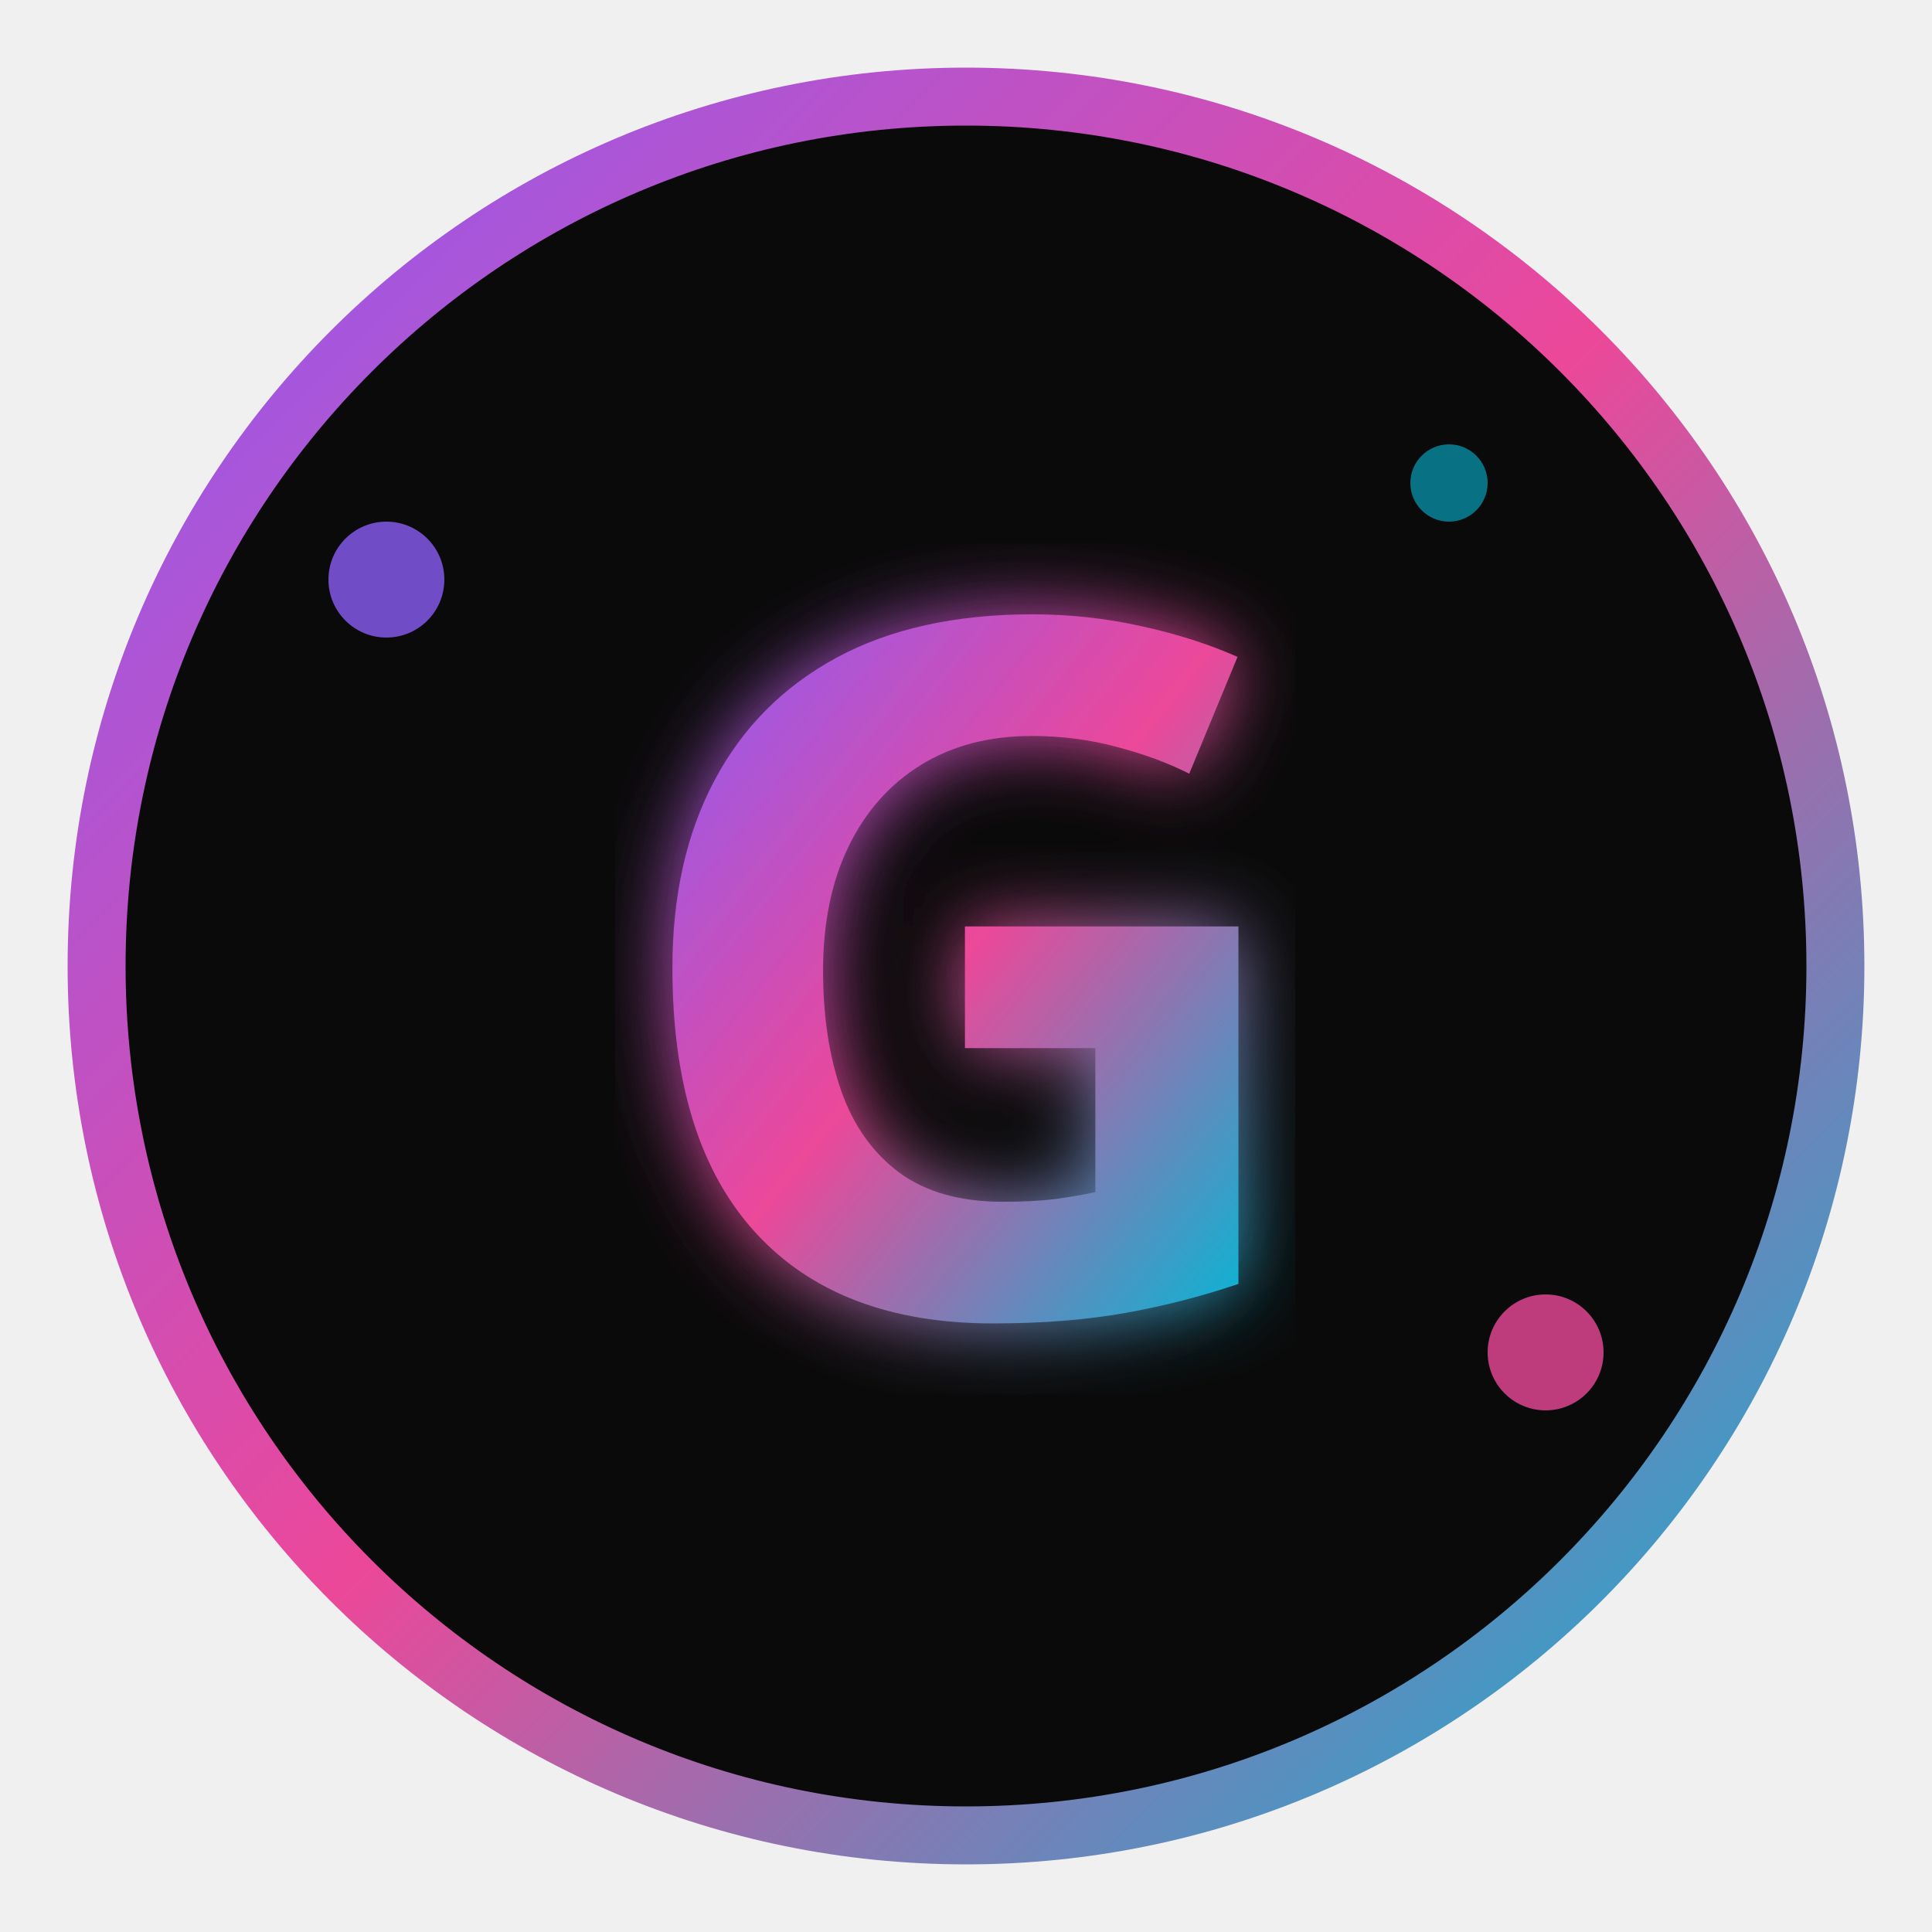
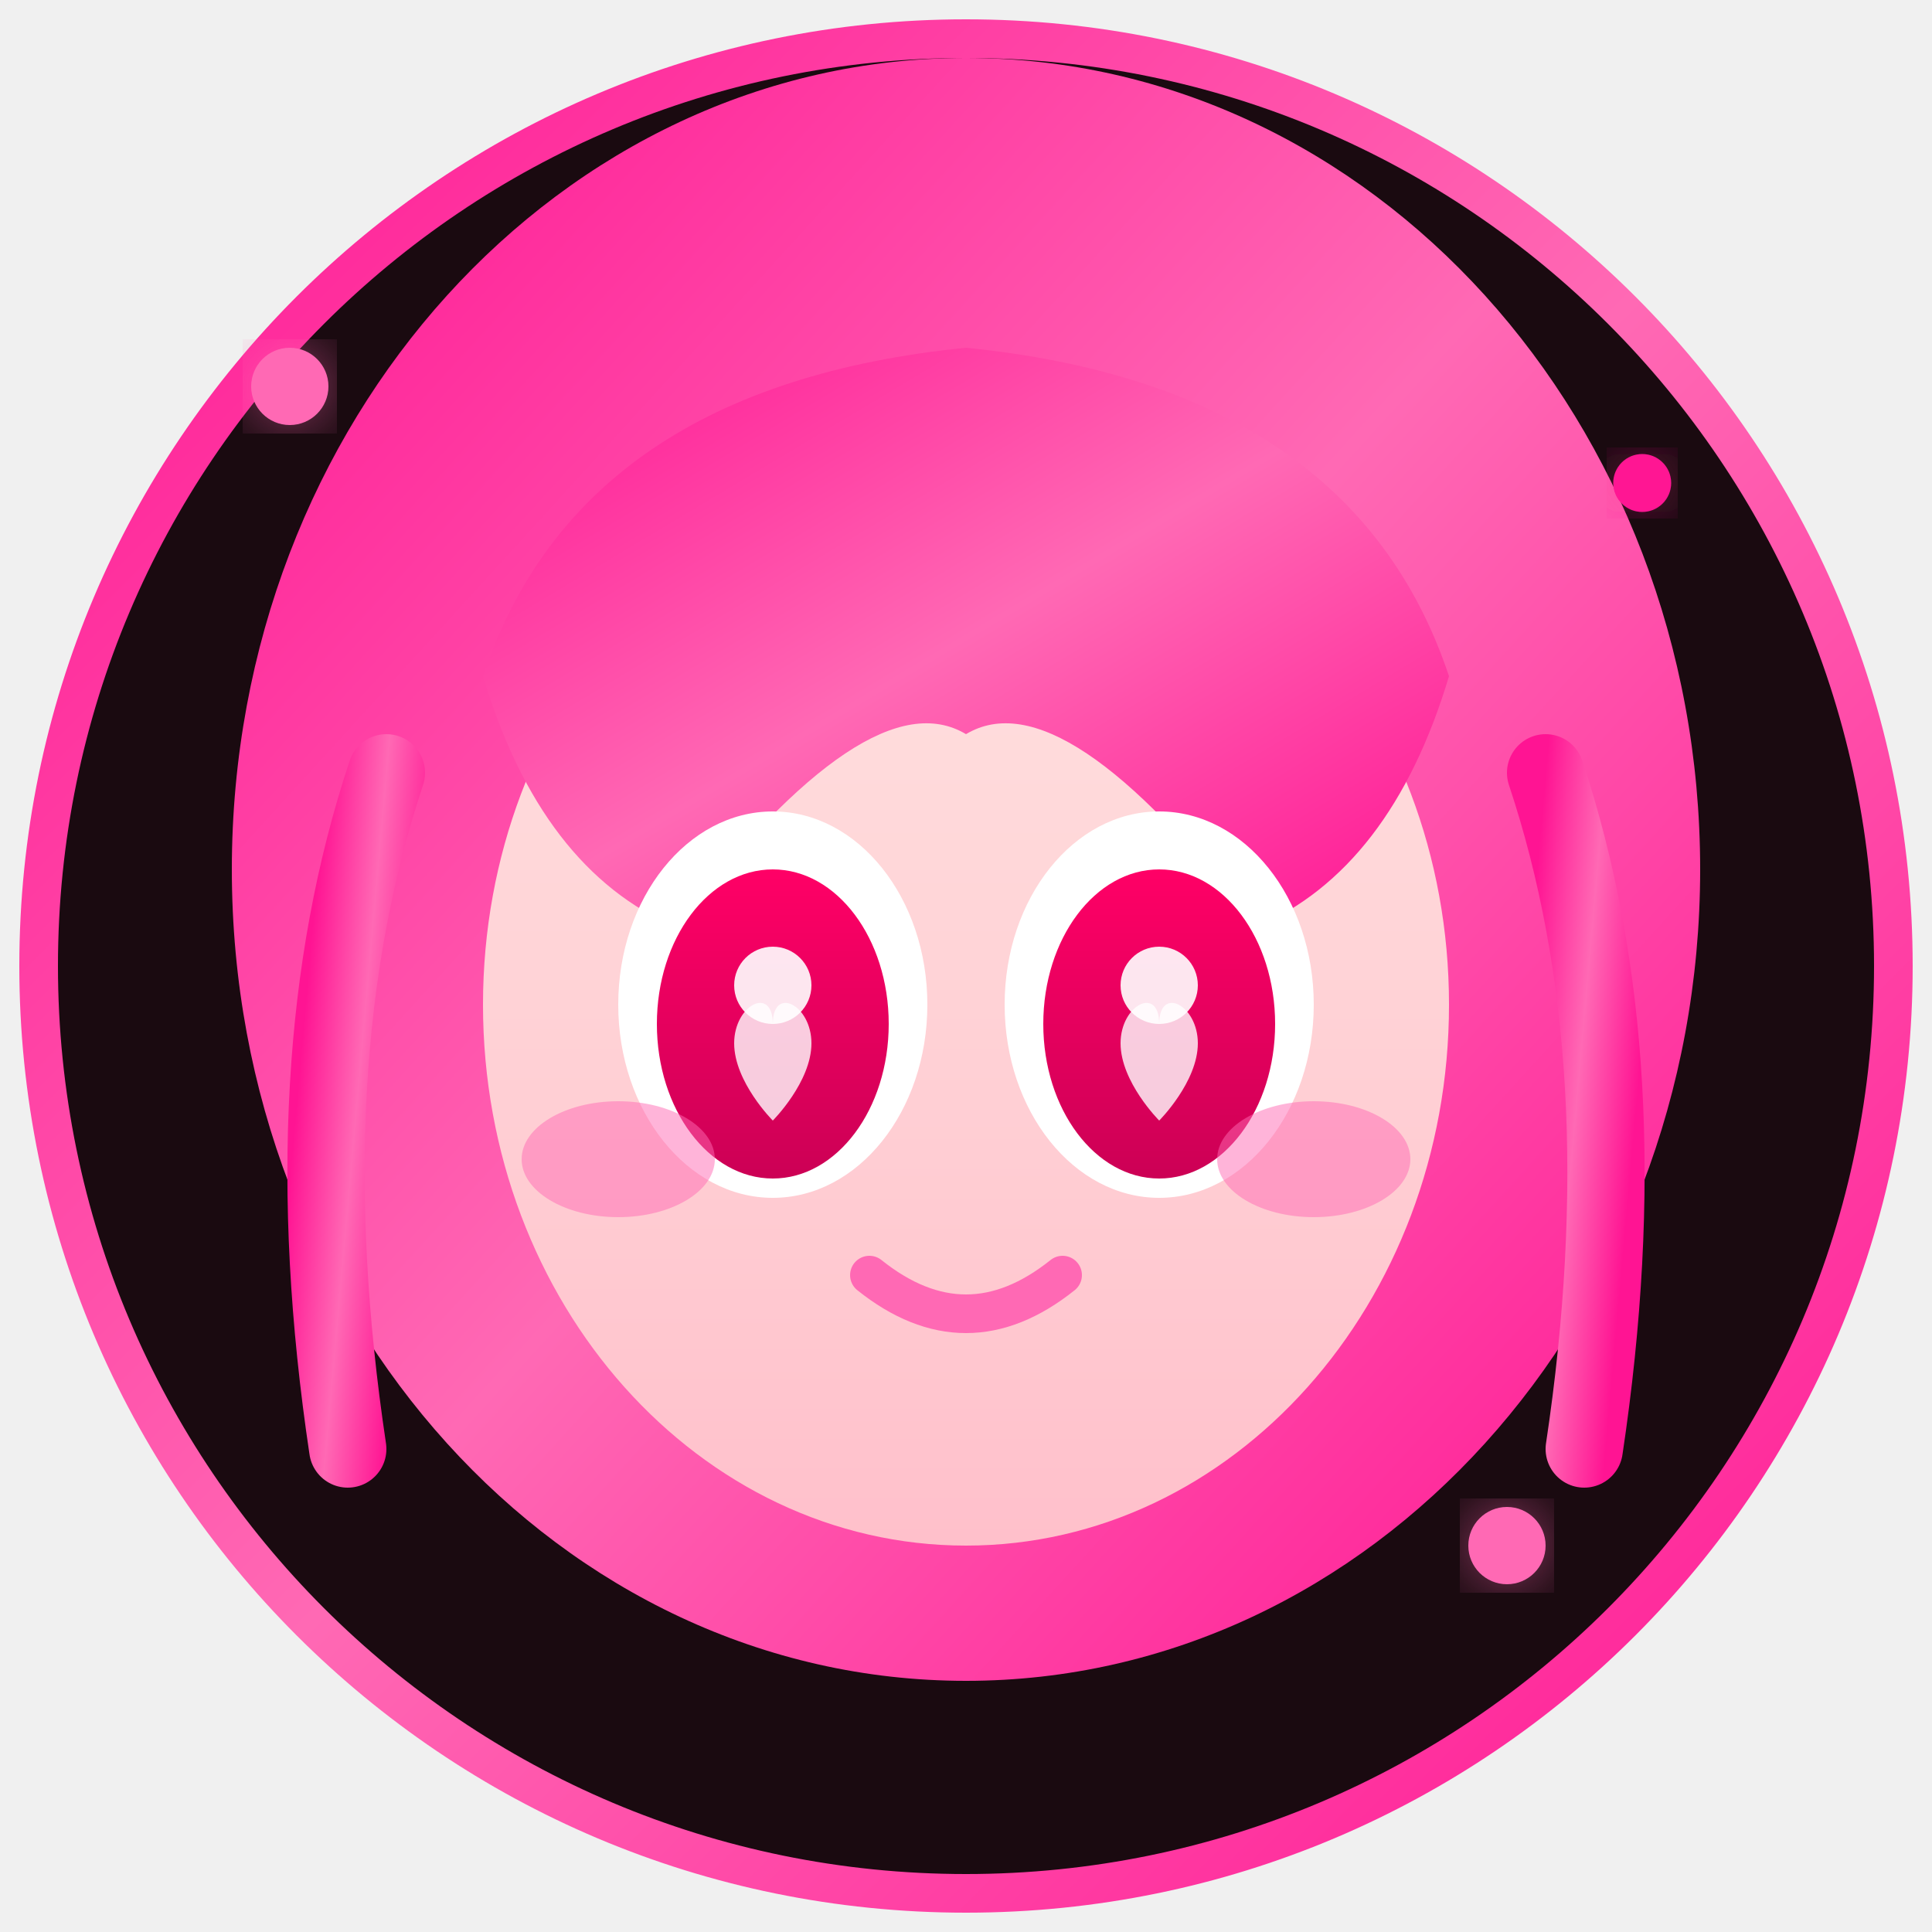
<svg xmlns="http://www.w3.org/2000/svg" viewBox="0 0 100 100">
  <defs>
-     <linearGradient id="grad" x1="0%" y1="0%" x2="100%" y2="100%">
-       <stop offset="0%" style="stop-color:#8B5CF6" />
-       <stop offset="50%" style="stop-color:#EC4899" />
-       <stop offset="100%" style="stop-color:#06B6D4" />
+     <linearGradient id="hairGrad" x1="0%" y1="0%" x2="100%" y2="100%">
+       <stop offset="0%" style="stop-color:#FF1493" />
+       <stop offset="50%" style="stop-color:#FF69B4" />
+       <stop offset="100%" style="stop-color:#FF1493" />
+     </linearGradient>
+     <linearGradient id="skinGrad" x1="0%" y1="0%" x2="0%" y2="100%">
+       <stop offset="0%" style="stop-color:#FFE4E1" />
+       <stop offset="100%" style="stop-color:#FFC0CB" />
+     </linearGradient>
+     <linearGradient id="eyeGrad" x1="0%" y1="0%" x2="0%" y2="100%">
+       <stop offset="0%" style="stop-color:#FF0066" />
+       <stop offset="100%" style="stop-color:#CC0055" />
    </linearGradient>
    <filter id="glow">
      <feGaussianBlur stdDeviation="2" result="coloredBlur" />
      <feMerge>
        <feMergeNode in="coloredBlur" />
        <feMergeNode in="SourceGraphic" />
      </feMerge>
    </filter>
  </defs>
-   <circle cx="50" cy="50" r="45" fill="#0a0a0a" stroke="url(#grad)" stroke-width="3" />
-   <text x="50" y="68" font-family="Arial Black, sans-serif" font-size="50" font-weight="bold" fill="url(#grad)" text-anchor="middle" filter="url(#glow)">
-     G
-   </text>
-   <circle cx="20" cy="30" r="3" fill="#8B5CF6" opacity="0.8" />
-   <circle cx="80" cy="70" r="3" fill="#EC4899" opacity="0.8" />
-   <circle cx="75" cy="25" r="2" fill="#06B6D4" opacity="0.6" />
+   <circle cx="50" cy="50" r="48" fill="#1a0a10" stroke="url(#hairGrad)" stroke-width="2" />
+   <ellipse cx="50" cy="45" rx="38" ry="42" fill="url(#hairGrad)" />
+   <ellipse cx="50" cy="52" rx="25" ry="28" fill="url(#skinGrad)" />
+   <path d="M25 35 Q30 20 50 18 Q70 20 75 35 Q72 45 65 48 Q55 35 50 38 Q45 35 35 48 Q28 45 25 35" fill="url(#hairGrad)" />
+   <ellipse cx="40" cy="52" rx="8" ry="10" fill="white" />
+   <ellipse cx="40" cy="53" rx="6" ry="8" fill="url(#eyeGrad)" />
+   <circle cx="40" cy="51" r="2" fill="white" opacity="0.9" />
+   <path d="M38 54 C38 52 40 51 40 53 C40 51 42 52 42 54 C42 56 40 58 40 58 C40 58 38 56 38 54" fill="white" opacity="0.8" />
+   <ellipse cx="60" cy="52" rx="8" ry="10" fill="white" />
+   <ellipse cx="60" cy="53" rx="6" ry="8" fill="url(#eyeGrad)" />
+   <circle cx="60" cy="51" r="2" fill="white" opacity="0.9" />
+   <path d="M58 54 C58 52 60 51 60 53 C60 51 62 52 62 54 C62 56 60 58 60 58 C60 58 58 56 58 54" fill="white" opacity="0.8" />
+   <ellipse cx="32" cy="60" rx="5" ry="3" fill="#FF69B4" opacity="0.5" />
+   <ellipse cx="68" cy="60" rx="5" ry="3" fill="#FF69B4" opacity="0.5" />
+   <path d="M45 66 Q50 70 55 66" stroke="#FF69B4" stroke-width="2" fill="none" stroke-linecap="round" />
+   <path d="M20 40 Q15 55 18 75" stroke="url(#hairGrad)" stroke-width="4" fill="none" stroke-linecap="round" />
+   <path d="M80 40 Q85 55 82 75" stroke="url(#hairGrad)" stroke-width="4" fill="none" stroke-linecap="round" />
+   <circle cx="15" cy="20" r="2" fill="#FF69B4" filter="url(#glow)" />
+   <circle cx="85" cy="25" r="1.5" fill="#FF1493" filter="url(#glow)" />
+   <circle cx="78" cy="80" r="2" fill="#FF69B4" filter="url(#glow)" />
</svg>
